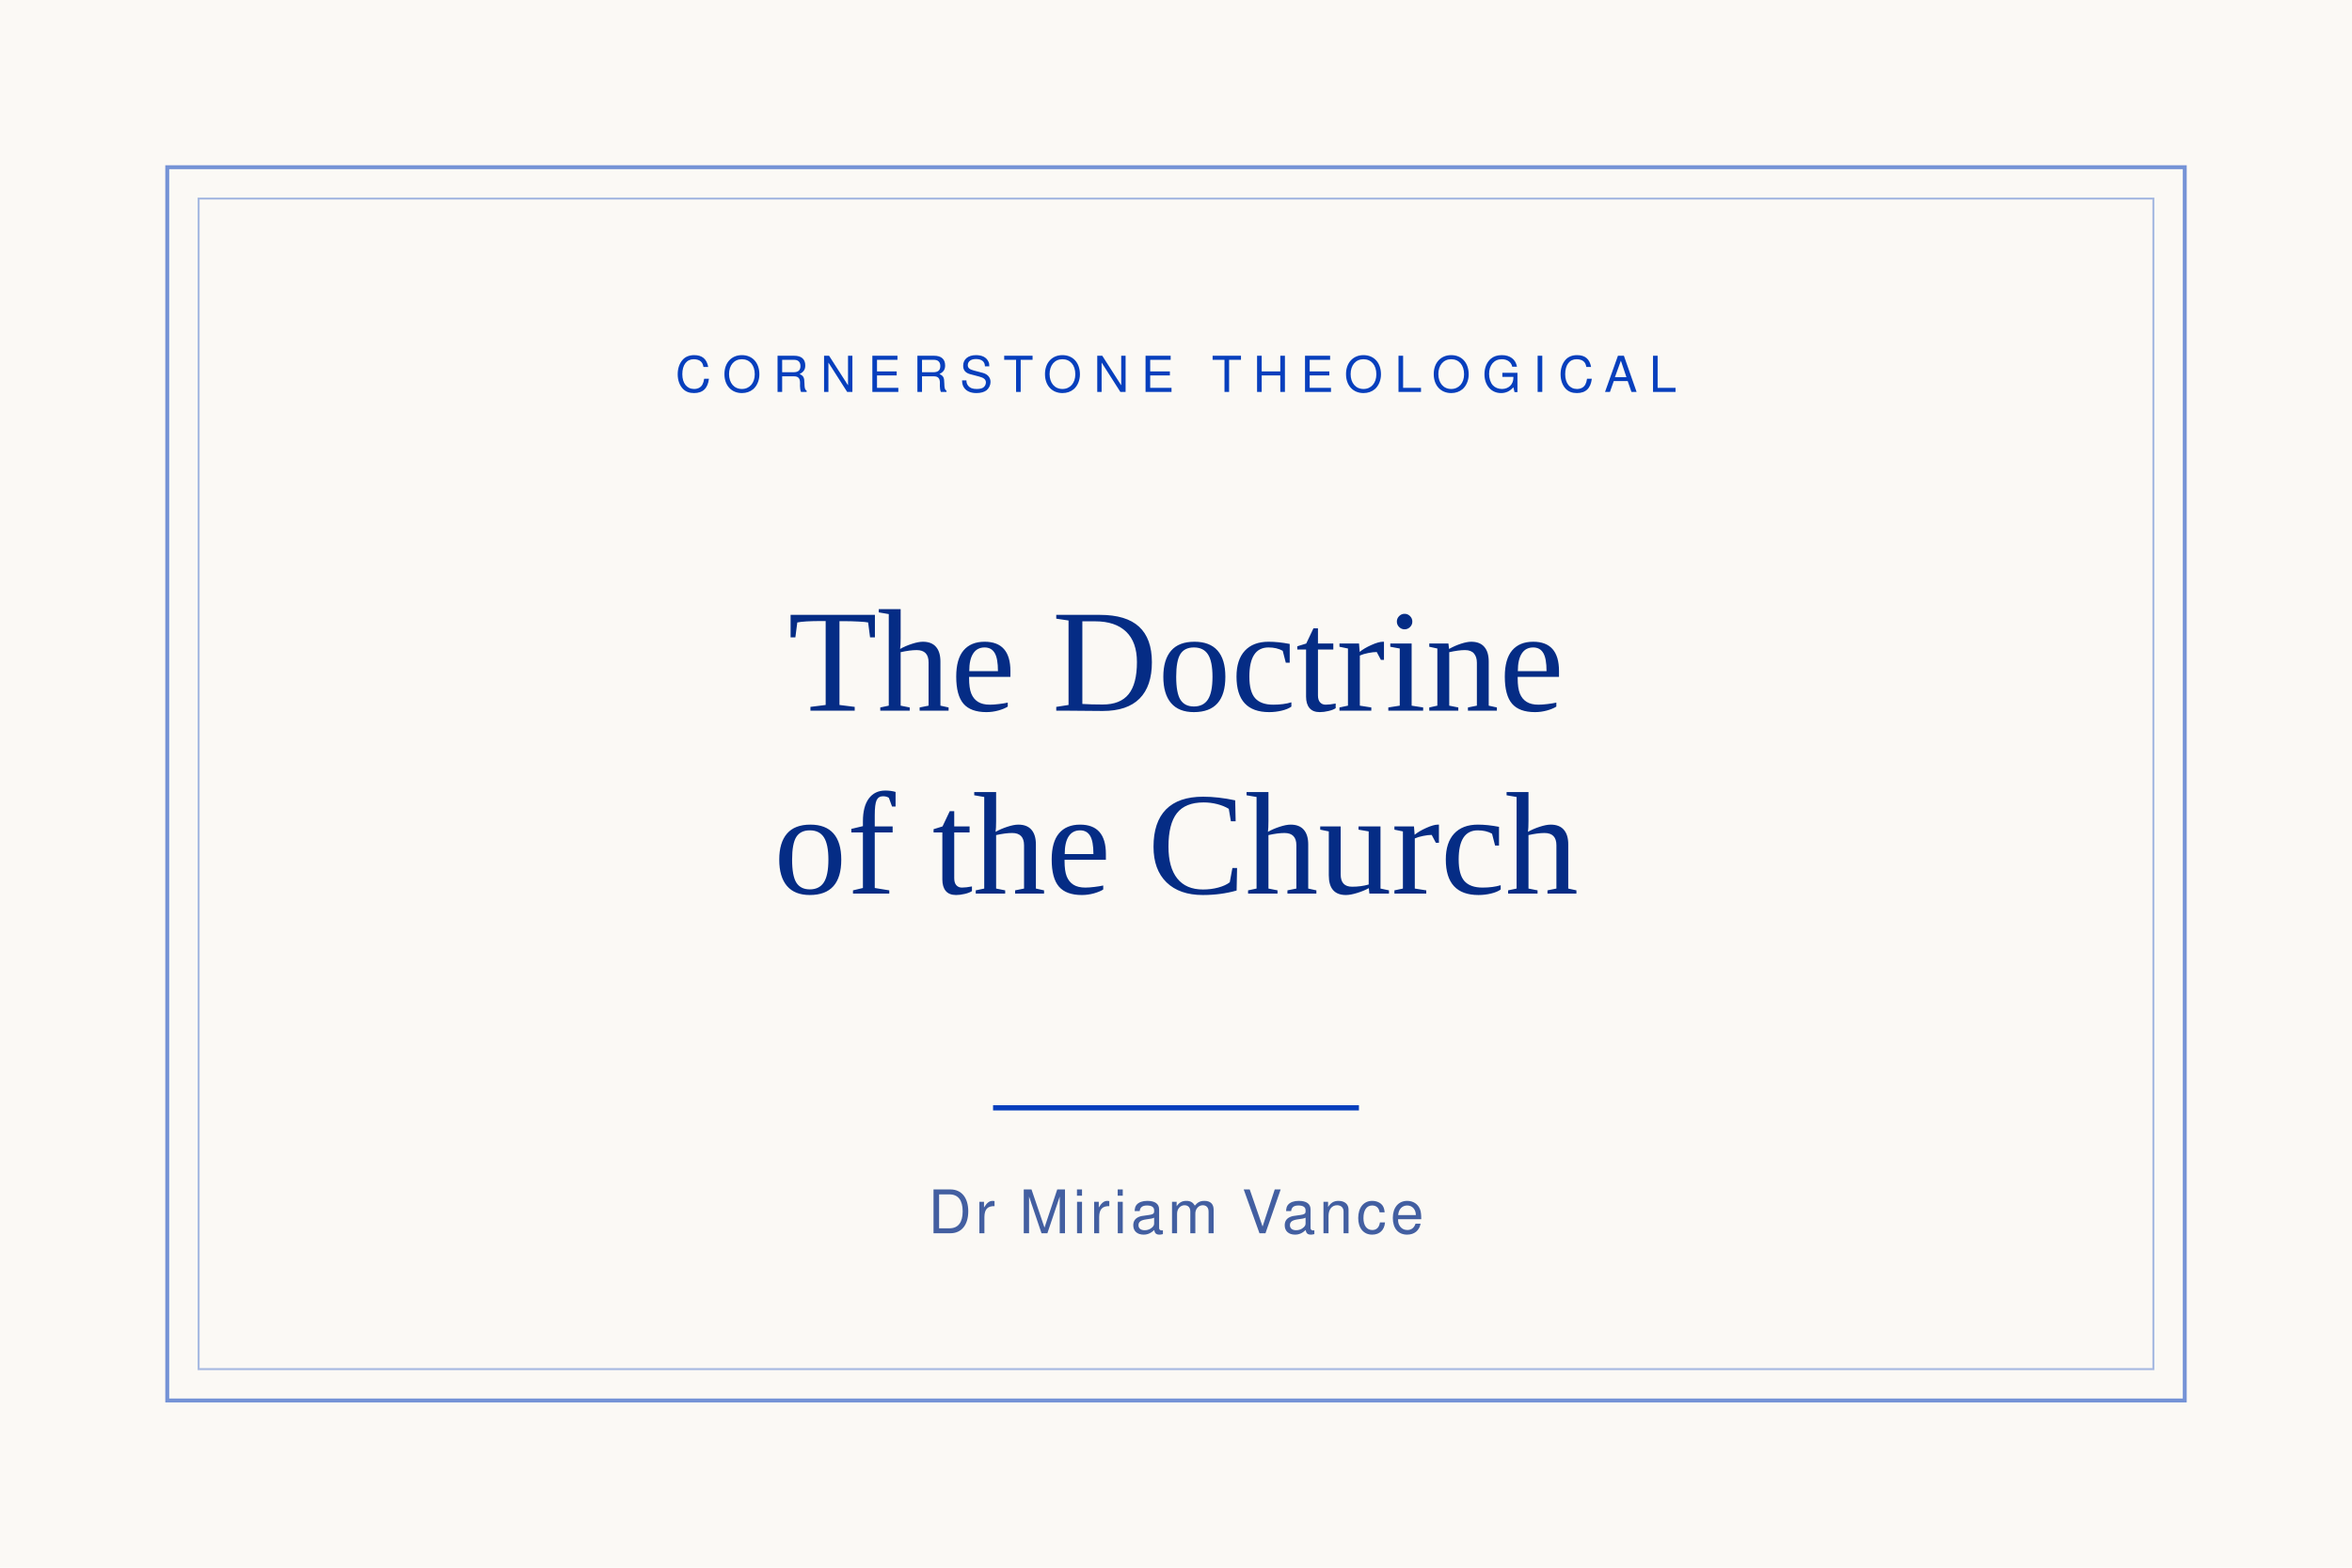
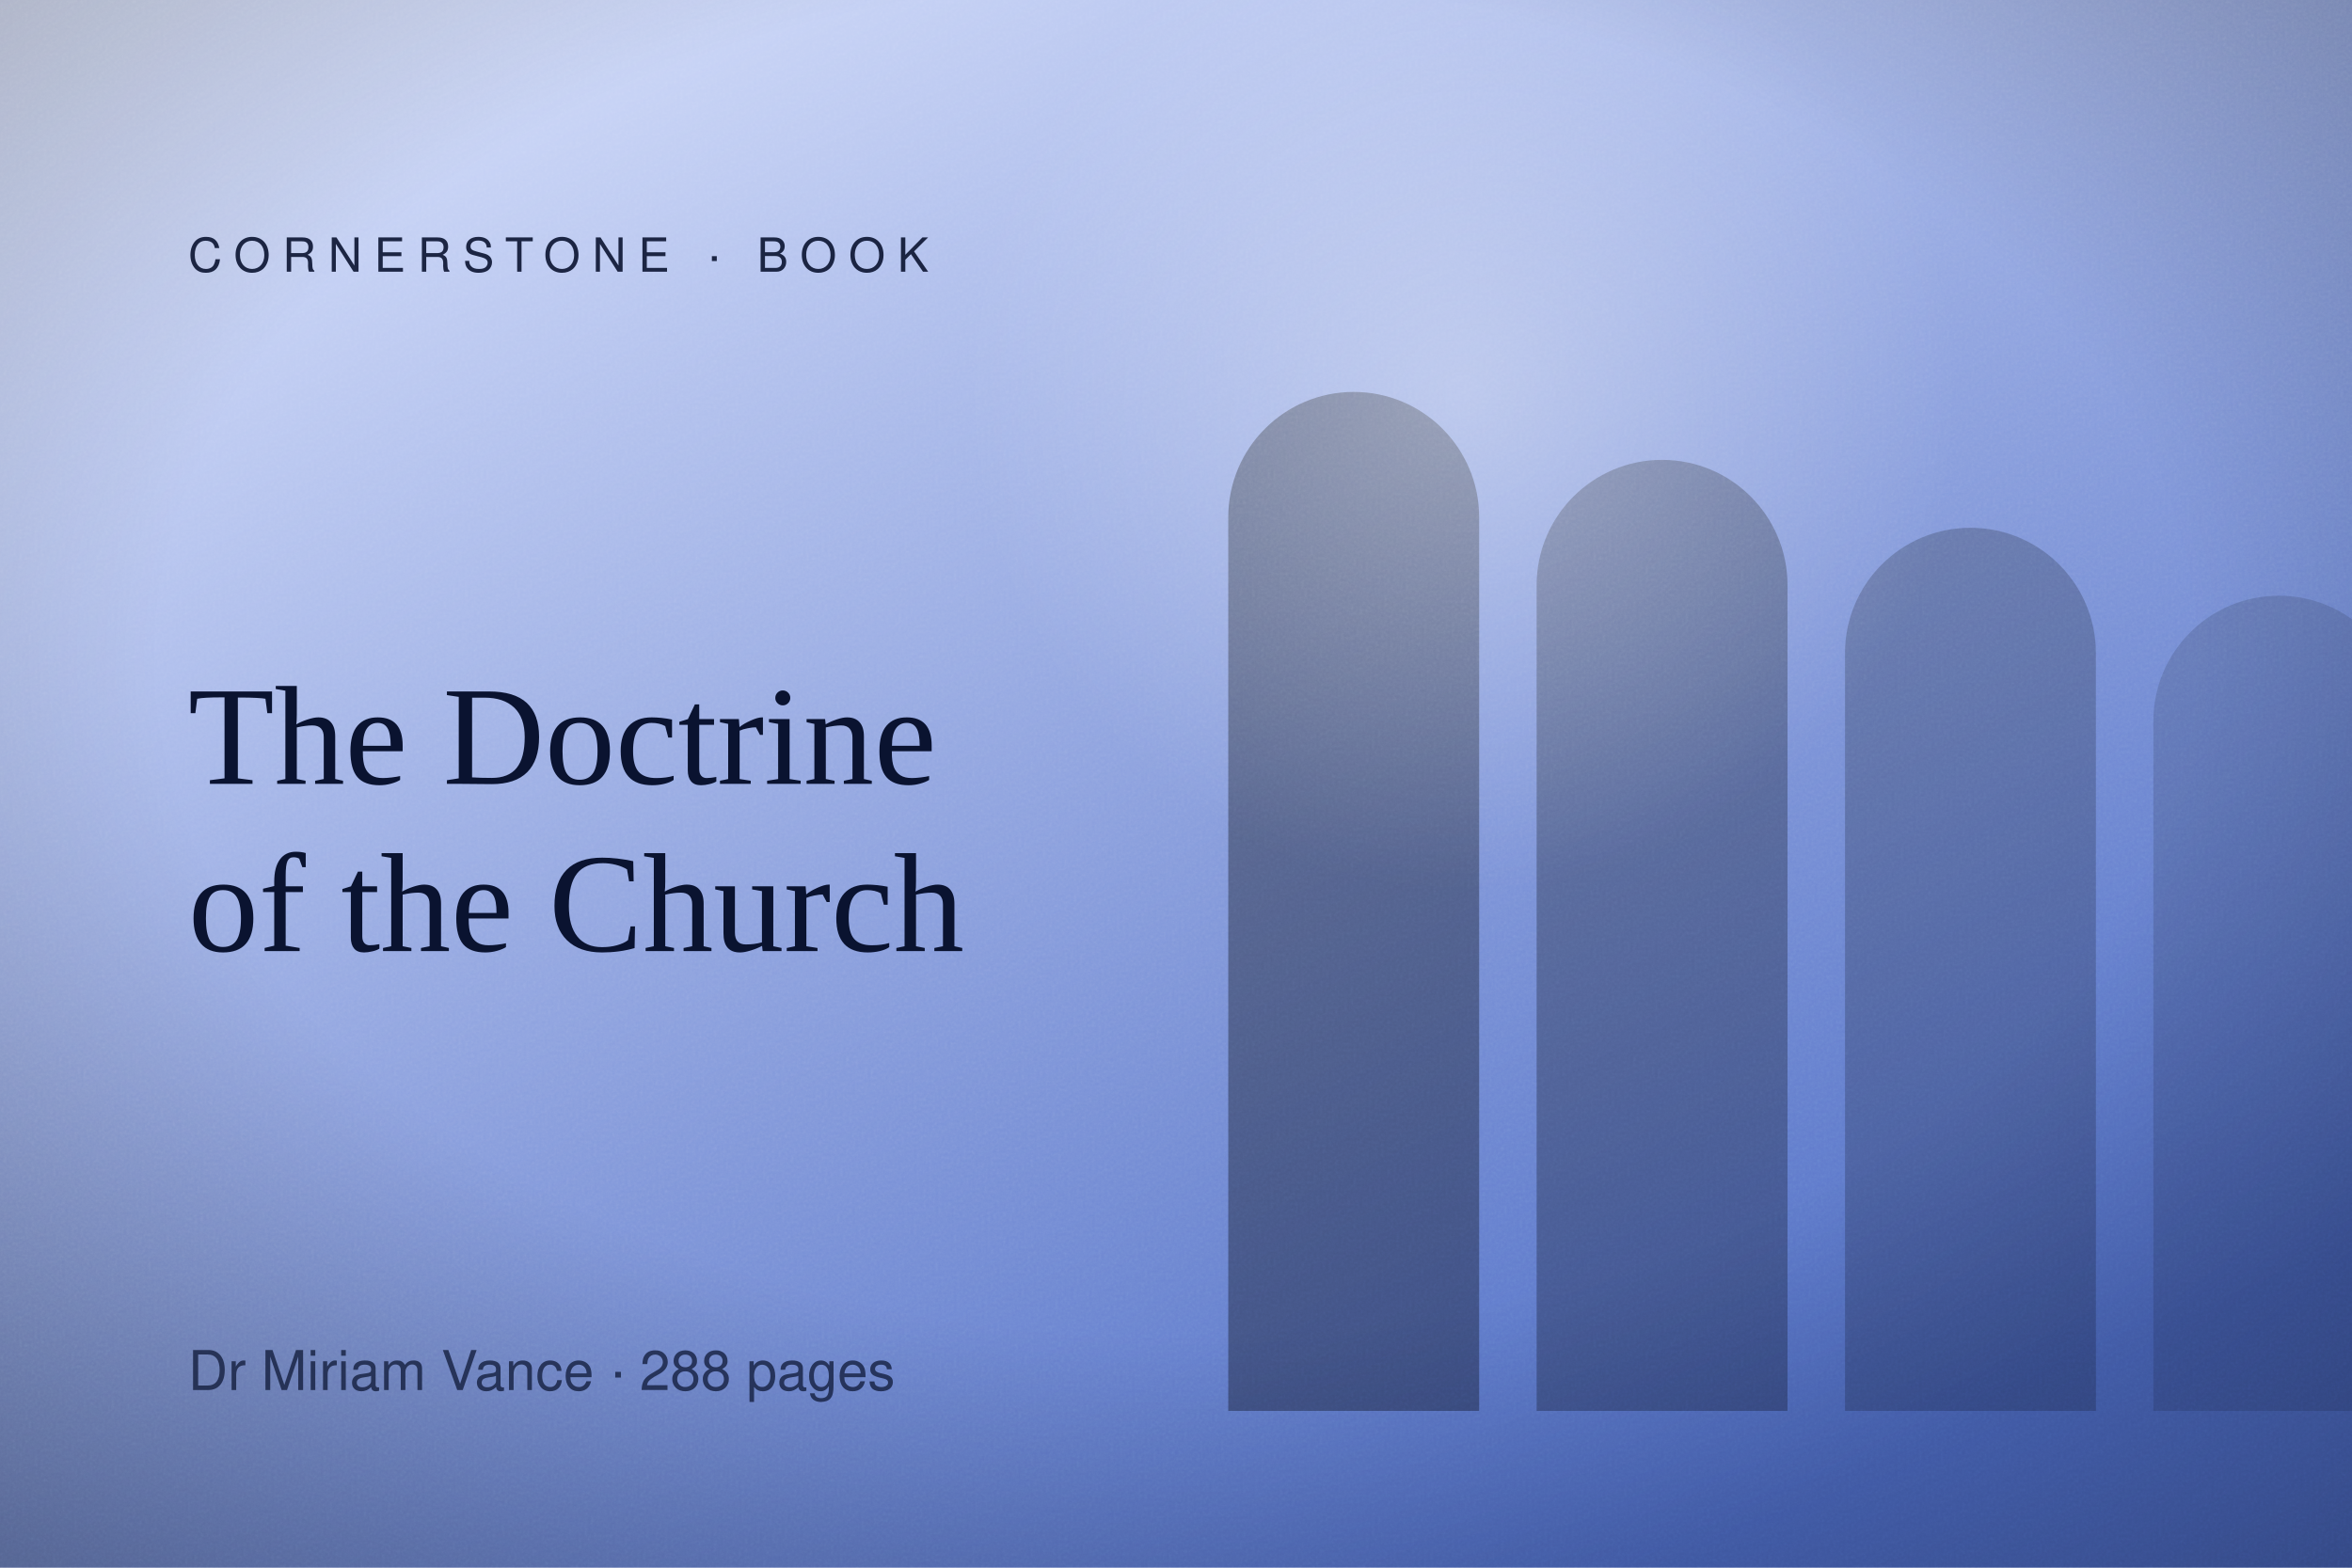
<svg xmlns="http://www.w3.org/2000/svg" viewBox="0 0 900 600" width="900" height="600" role="img" aria-label="The Doctrine of the Church">
-   <rect width="900" height="600" fill="#fbf9f5" />
-   <rect x="64" y="64" width="772" height="472" fill="none" stroke="#073fbd" stroke-width="1.5" opacity="0.55" />
-   <rect x="76" y="76" width="748" height="448" fill="none" stroke="#073fbd" stroke-width="0.75" opacity="0.35" />
-   <text x="450" y="150" text-anchor="middle" font-family="'Helvetica Neue', Helvetica, Arial, sans-serif" font-size="19" letter-spacing="4.5" fill="#073fbd">CORNERSTONE THEOLOGICAL</text>
-   <text x="450" y="272" text-anchor="middle" font-family="Georgia, 'Times New Roman', serif" font-size="56" fill="#052c85">The Doctrine</text>
-   <text x="450" y="342" text-anchor="middle" font-family="Georgia, 'Times New Roman', serif" font-size="56" fill="#052c85">of the Church</text>
-   <line x1="380" y1="424" x2="520" y2="424" stroke="#073fbd" stroke-width="2" />
-   <text x="450" y="472" text-anchor="middle" font-family="'Helvetica Neue', Helvetica, Arial, sans-serif" font-size="23" letter-spacing="1.4" fill="#052c85" opacity="0.75">Dr Miriam Vance</text>
+   <defs>
+     <linearGradient id="ramp3" x1="0" y1="0" x2="0.7" y2="1">
+       <stop offset="0" stop-color="#dfe7ff" />
+       <stop offset="1" stop-color="#4d6bc4" />
+     </linearGradient>
+     <radialGradient id="glow3" cx="0.5" cy="0.5" r="0.5">
+       <stop offset="0" stop-color="#fff" stop-opacity="0.55" />
+       <stop offset="1" stop-color="#fff" stop-opacity="0" />
+     </radialGradient>
+     <radialGradient id="vig3" cx="0.5" cy="0.42" r="0.78">
+       <stop offset="0.55" stop-color="#000" stop-opacity="0" />
+       <stop offset="1" stop-color="#000" stop-opacity="0.34" />
+     </radialGradient>
+     <filter id="grain3" x="0" y="0" width="100%" height="100%">
+       <feTurbulence type="fractalNoise" baseFrequency="0.85" numOctaves="3" seed="3" />
+       <feColorMatrix type="saturate" values="0" />
+     </filter>
+     <filter id="soft3" x="-30%" y="-30%" width="160%" height="160%">
+       <feGaussianBlur stdDeviation="26" />
+     </filter>
+   </defs>
+   <rect width="900" height="600" fill="url(#ramp3)" />
+   <g>
+     <path d="M470 540 L470 198 A 48 48 0 0 1 566 198 L566 540 Z" fill="#000" opacity="0.34" />
+     <path d="M588 540 L588 224 A 48 48 0 0 1 684 224 L684 540 Z" fill="#000" opacity="0.27" />
+     <path d="M706 540 L706 250 A 48 48 0 0 1 802 250 L802 540 Z" fill="#000" opacity="0.2" />
+     <path d="M824 540 L824 276 A 48 48 0 0 1 920 276 L920 540 Z" fill="#000" opacity="0.13" />
+   </g>
+   <circle cx="560" cy="150" r="190" fill="url(#glow3)" opacity="0.6" />
+   <rect width="900" height="600" fill="url(#vig3)" />
+   <rect width="900" height="600" filter="url(#grain3)" opacity="0.13" style="mix-blend-mode:overlay" />
+   <text x="72" y="104" font-family="'Helvetica Neue', Helvetica, Arial, sans-serif" font-size="18" letter-spacing="4.6" fill="#0a1330" opacity="0.9">CORNERSTONE · BOOK</text>
+   <text x="72" y="300" text-anchor="start" font-family="Georgia, 'Times New Roman', serif" font-size="54" fill="#0a1330">The Doctrine</text>
+   <text x="72" y="364" text-anchor="start" font-family="Georgia, 'Times New Roman', serif" font-size="54" fill="#0a1330">of the Church</text>
+   <text x="72" y="532" font-family="'Helvetica Neue', Helvetica, Arial, sans-serif" font-size="21" fill="#0a1330" opacity="0.72">Dr Miriam Vance · 288 pages</text>
</svg>
